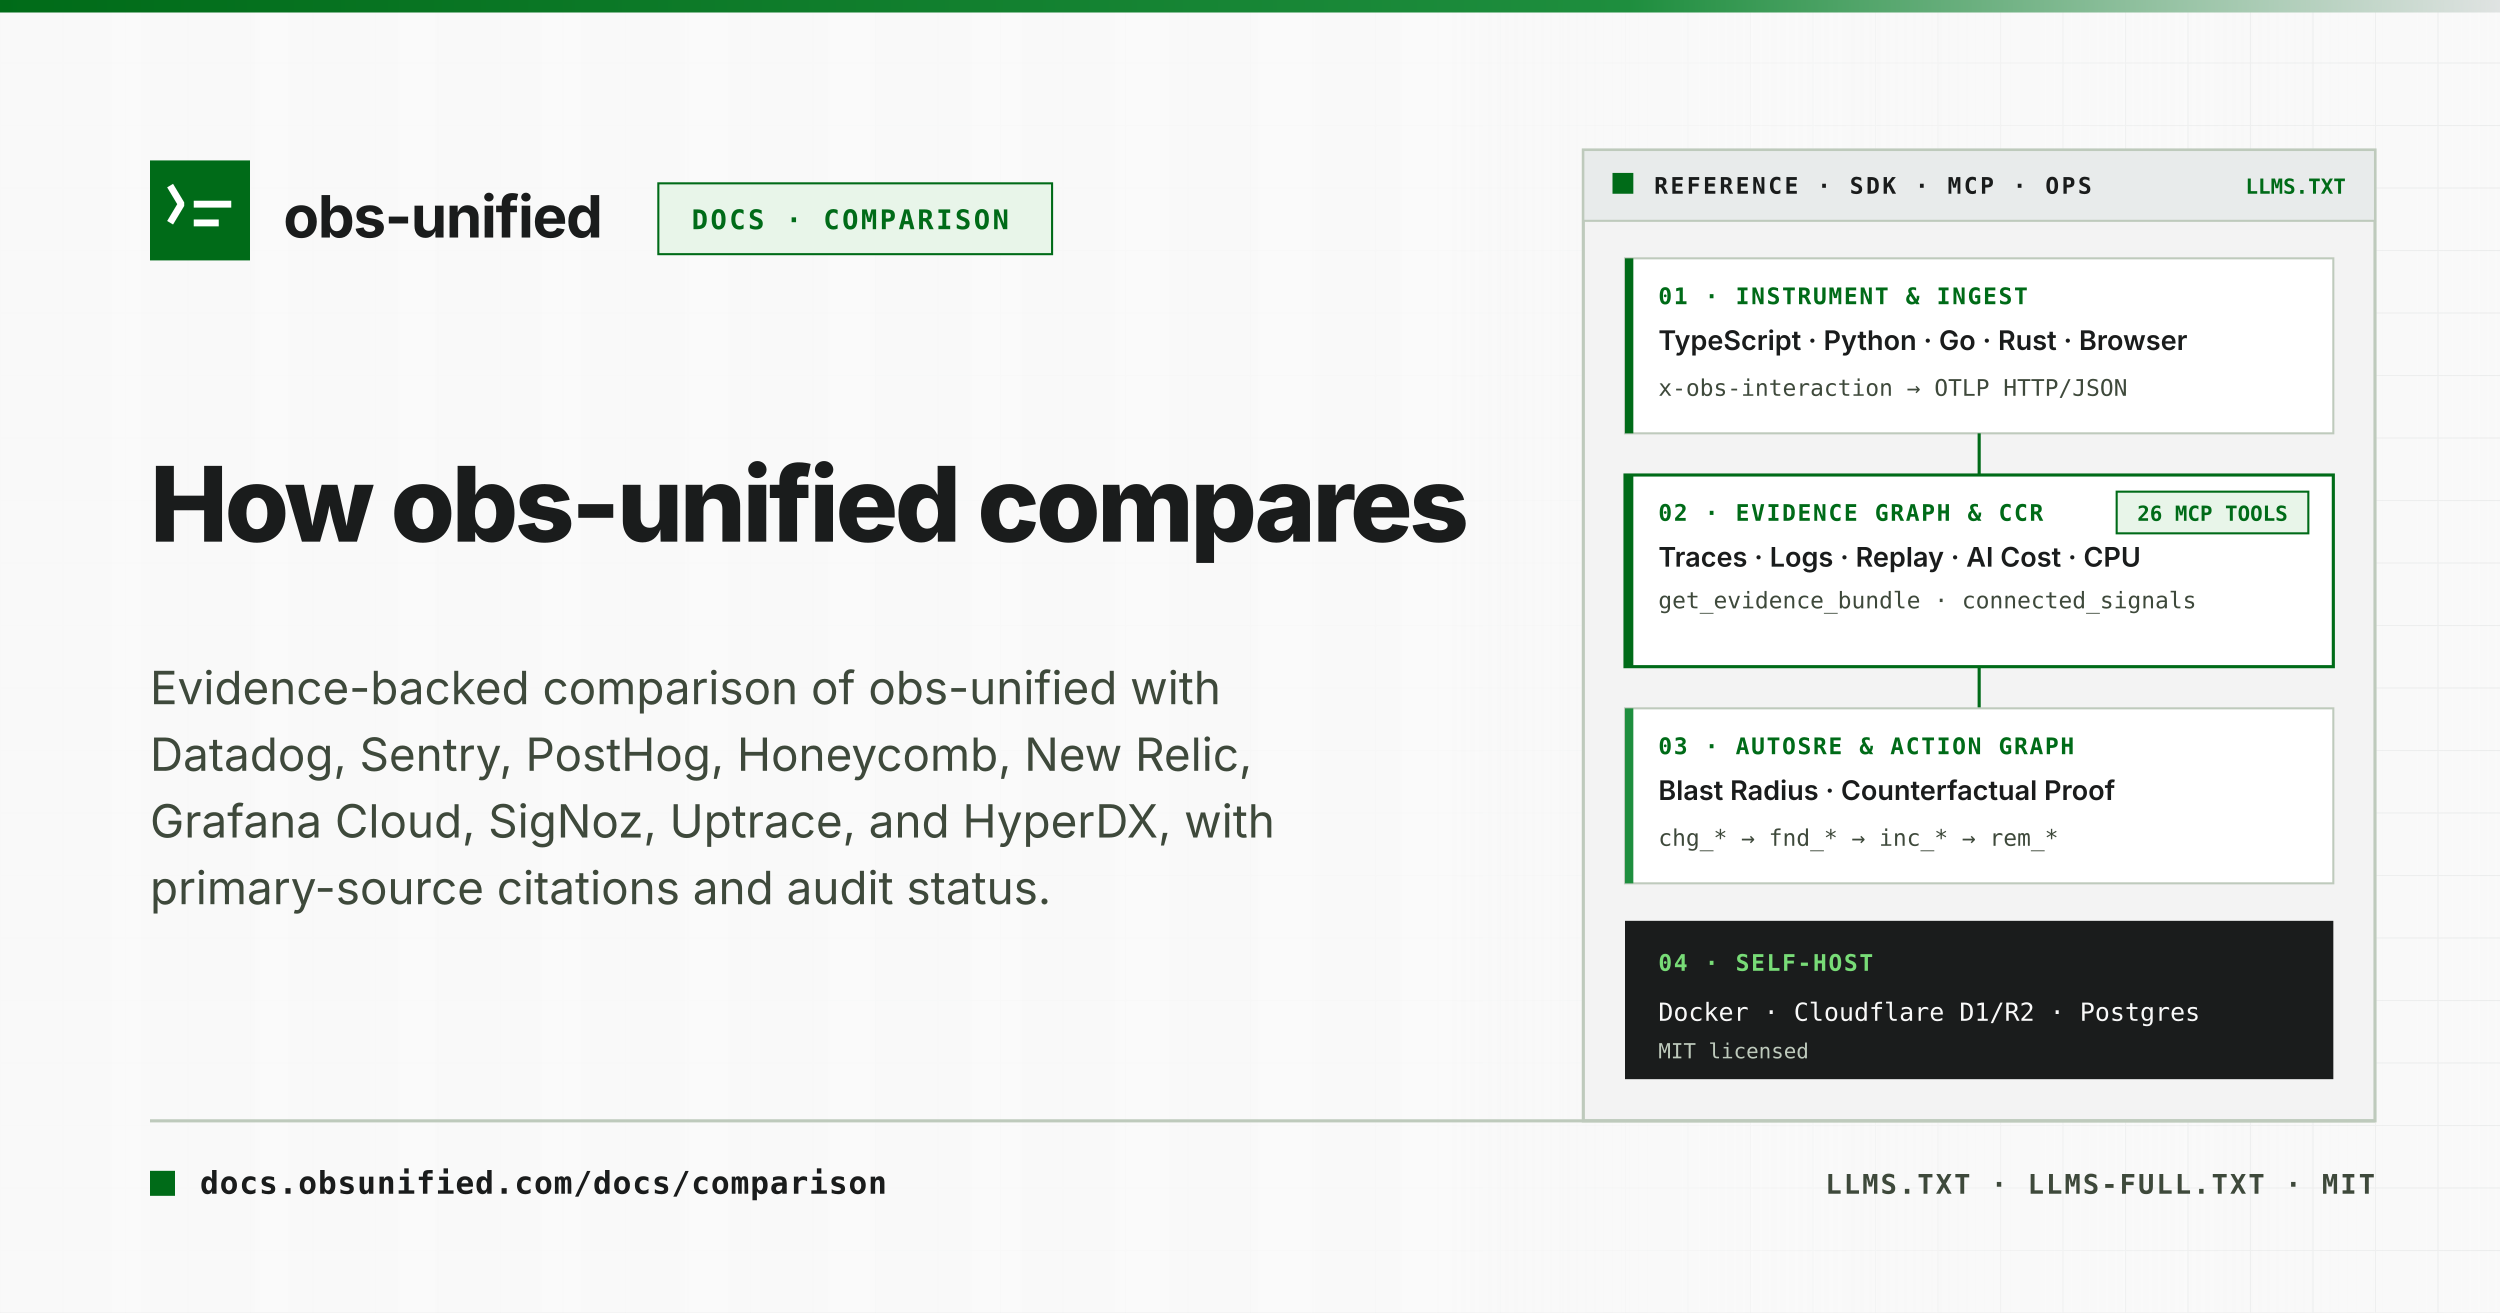
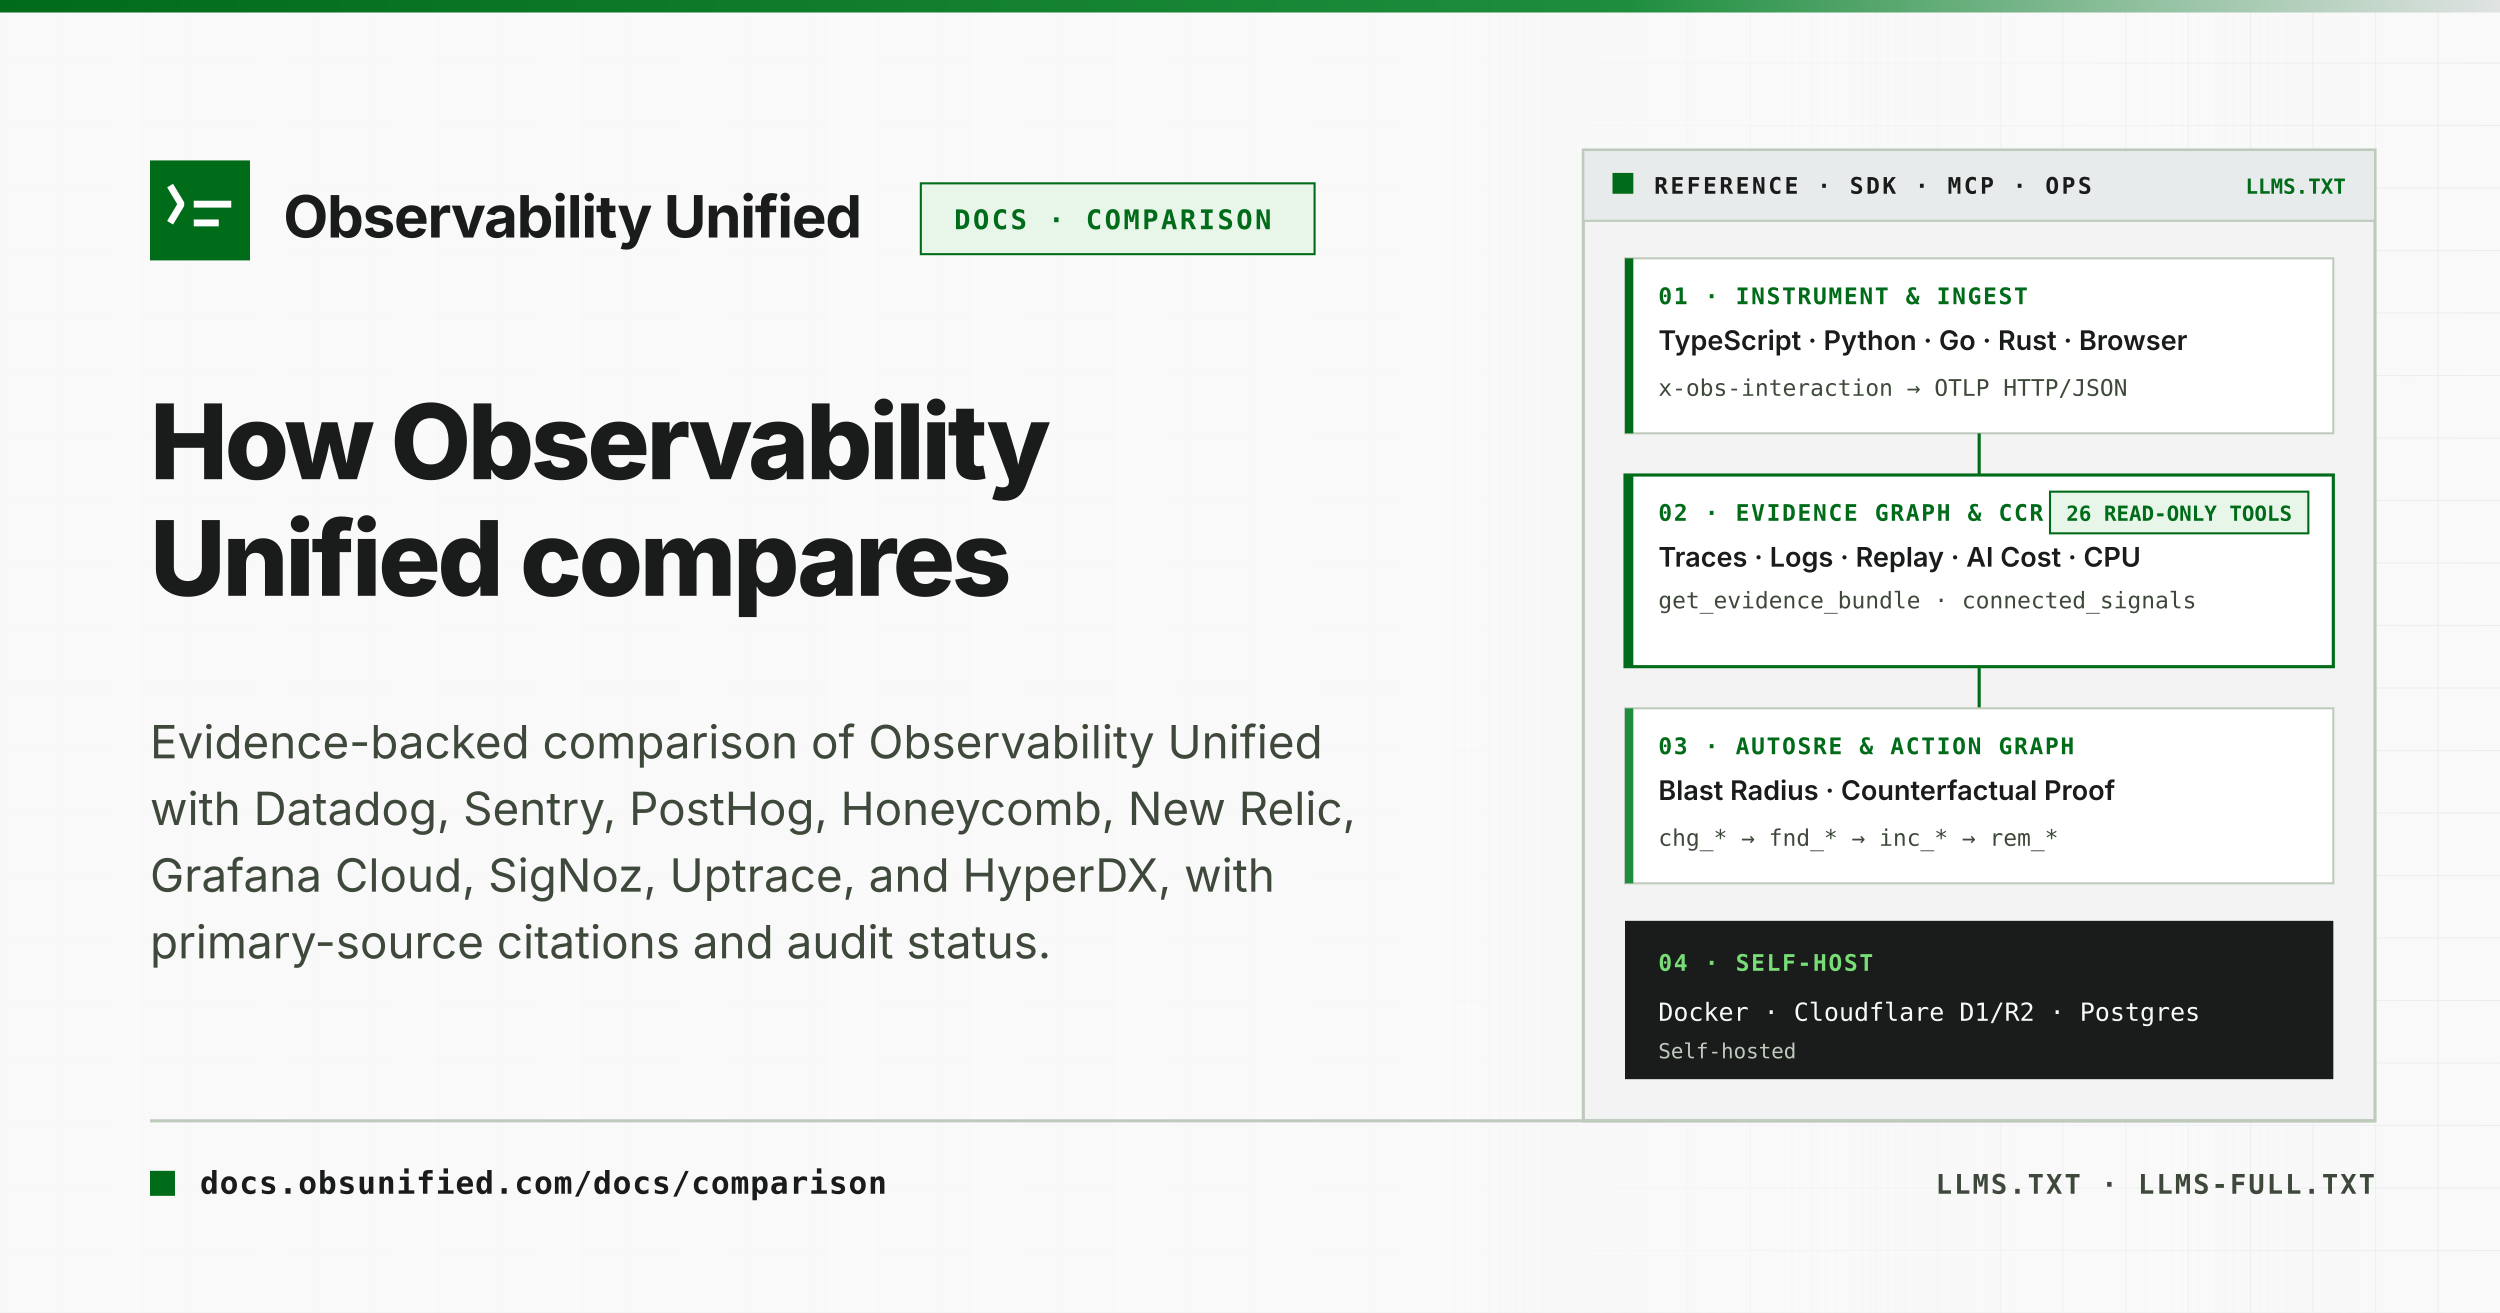
- <svg xmlns="http://www.w3.org/2000/svg" viewBox="0 0 1200 630" width="1200" height="630" role="img" aria-label="How obs-unified compares — obs-unified documentation">
+ <svg xmlns="http://www.w3.org/2000/svg" viewBox="0 0 1200 630" width="1200" height="630" role="img" aria-label="How Observability Unified compares — Observability Unified documentation">
  <defs>
    <pattern id="grid" width="30" height="30" patternUnits="userSpaceOnUse">
      <path d="M 30 0 L 0 0 0 30" fill="none" stroke="#E2E4E4" stroke-width="1" />
    </pattern>
    <linearGradient id="surfaceFade" x1="0" y1="0" x2="1" y2="0">
      <stop offset="0%" stop-color="#F9F9F9" stop-opacity="0.97" />
      <stop offset="58%" stop-color="#F9F9F9" stop-opacity="0.93" />
      <stop offset="100%" stop-color="#F9F9F9" stop-opacity="0.45" />
    </linearGradient>
    <linearGradient id="accentBar" x1="0" y1="0" x2="1" y2="0">
      <stop offset="0%" stop-color="#006B18" />
      <stop offset="65%" stop-color="#1E8E3E" />
      <stop offset="100%" stop-color="#E2E4E4" />
    </linearGradient>
  </defs>
  <rect width="1200" height="630" fill="#F9F9F9" />
  <rect width="1200" height="630" fill="url(#grid)" />
  <rect width="1200" height="630" fill="url(#surfaceFade)" />
  <rect x="0" y="0" width="1200" height="6" fill="url(#accentBar)" />
  <g transform="translate(760, 72)">
    <rect x="0" y="0" width="380" height="466" fill="#F3F3F3" stroke="#BECABC" stroke-width="1.5" />
    <rect x="0" y="0" width="380" height="34" fill="#E8EBEB" stroke="#BECABC" stroke-width="1" />
    <rect x="14" y="11" width="10" height="10" fill="#006B18" />
    <text x="34" y="21" font-family="'JetBrains Mono', 'SFMono-Regular', Menlo, monospace" font-size="11" font-weight="700" fill="#1A1C1C" letter-spacing="1.2">REFERENCE · SDK · MCP · OPS</text>
    <text x="366" y="21" text-anchor="end" font-family="'JetBrains Mono', 'SFMono-Regular', Menlo, monospace" font-size="10" font-weight="600" fill="#006B18">LLMS.TXT</text>
    <rect x="20" y="52" width="340" height="84" fill="#FFFFFF" stroke="#BECABC" stroke-width="1" />
    <rect x="20" y="52" width="4" height="84" fill="#006B18" />
    <text x="36" y="74" font-family="'JetBrains Mono', 'SFMono-Regular', Menlo, monospace" font-size="11" font-weight="700" fill="#006B18" letter-spacing="0.8">01 · INSTRUMENT &amp; INGEST</text>
    <text x="36" y="96" font-family="'Inter', -apple-system, sans-serif" font-size="13" font-weight="600" fill="#1A1C1C">TypeScript · Python · Go · Rust · Browser</text>
    <text x="36" y="118" font-family="'JetBrains Mono', 'SFMono-Regular', Menlo, monospace" font-size="11" font-weight="500" fill="#3E493B">x-obs-interaction → OTLP HTTP/JSON</text>
    <line x1="190" y1="136" x2="190" y2="156" stroke="#006B18" stroke-width="1.5" />
    <rect x="20" y="156" width="340" height="92" fill="#FFFFFF" stroke="#006B18" stroke-width="1.5" />
    <rect x="20" y="156" width="4" height="92" fill="#006B18" />
    <text x="36" y="178" font-family="'JetBrains Mono', 'SFMono-Regular', Menlo, monospace" font-size="11" font-weight="700" fill="#006B18" letter-spacing="0.8">02 · EVIDENCE GRAPH &amp; CCR</text>
    <text x="36" y="200" font-family="'Inter', -apple-system, sans-serif" font-size="13" font-weight="600" fill="#1A1C1C">Traces · Logs · Replay · AI Cost · CPU</text>
    <text x="36" y="220" font-family="'JetBrains Mono', 'SFMono-Regular', Menlo, monospace" font-size="11" font-weight="500" fill="#3E493B">get_evidence_bundle · connected_signals</text>
-     <rect x="256" y="164" width="92" height="20" fill="#E8F5E9" stroke="#006B18" stroke-width="1" />
-     <text x="302" y="178" text-anchor="middle" font-family="'JetBrains Mono', 'SFMono-Regular', Menlo, monospace" font-size="10" font-weight="700" fill="#006B18">26 MCP TOOLS</text>
+     <rect x="224" y="164" width="124" height="20" fill="#E8F5E9" stroke="#006B18" stroke-width="1" />
+     <text x="286" y="178" text-anchor="middle" font-family="'JetBrains Mono', 'SFMono-Regular', Menlo, monospace" font-size="10" font-weight="700" fill="#006B18">26 READ-ONLY TOOLS</text>
    <line x1="190" y1="248" x2="190" y2="268" stroke="#006B18" stroke-width="1.5" />
    <rect x="20" y="268" width="340" height="84" fill="#FFFFFF" stroke="#BECABC" stroke-width="1" />
    <rect x="20" y="268" width="4" height="84" fill="#1E8E3E" />
    <text x="36" y="290" font-family="'JetBrains Mono', 'SFMono-Regular', Menlo, monospace" font-size="11" font-weight="700" fill="#006B18" letter-spacing="0.8">03 · AUTOSRE &amp; ACTION GRAPH</text>
    <text x="36" y="312" font-family="'Inter', -apple-system, sans-serif" font-size="13" font-weight="600" fill="#1A1C1C">Blast Radius · Counterfactual Proof</text>
    <text x="36" y="334" font-family="'JetBrains Mono', 'SFMono-Regular', Menlo, monospace" font-size="11" font-weight="500" fill="#3E493B">chg_* → fnd_* → inc_* → rem_*</text>
    <rect x="20" y="370" width="340" height="76" fill="#1A1C1C" />
    <text x="36" y="394" font-family="'JetBrains Mono', 'SFMono-Regular', Menlo, monospace" font-size="11" font-weight="700" fill="#78DC77" letter-spacing="0.8">04 · SELF-HOST</text>
    <text x="36" y="418" font-family="'JetBrains Mono', 'SFMono-Regular', Menlo, monospace" font-size="12" font-weight="500" fill="#F9F9F9">Docker · Cloudflare D1/R2 · Postgres</text>
-     <text x="36" y="436" font-family="'JetBrains Mono', 'SFMono-Regular', Menlo, monospace" font-size="10" font-weight="500" fill="#BECABC">MIT licensed</text>
+     <text x="36" y="436" font-family="'JetBrains Mono', 'SFMono-Regular', Menlo, monospace" font-size="10" font-weight="500" fill="#BECABC">Self-hosted</text>
  </g>
  <g transform="translate(72, 72)">
    <g transform="translate(0, 5) scale(1.5)">
      <rect width="32" height="32" fill="#006B18" />
      <path d="M7 9 L10 14 L7 19" fill="none" stroke="#FFFFFF" stroke-width="2.2" stroke-linejoin="bevel" stroke-linecap="square" />
      <rect x="14" y="12.9" width="12" height="2.2" fill="#FFFFFF" />
      <rect x="14" y="18.9" width="8" height="2.2" fill="#FFFFFF" />
    </g>
-     <text x="64" y="42" font-family="'Inter', -apple-system, BlinkMacSystemFont, 'Segoe UI', sans-serif" font-size="28" font-weight="700" fill="#1A1C1C" letter-spacing="-0.6">obs-unified</text>
-     <rect x="244" y="16" width="189" height="34" fill="#E8F5E9" stroke="#006B18" stroke-width="1" />
-     <text x="260" y="38" font-family="'JetBrains Mono', 'SFMono-Regular', Menlo, monospace" font-size="13" font-weight="700" fill="#006B18" letter-spacing="1.2">DOCS · COMPARISON</text>
+     <text x="64" y="42" font-family="'Inter', -apple-system, BlinkMacSystemFont, 'Segoe UI', sans-serif" font-size="28" font-weight="700" fill="#1A1C1C" letter-spacing="-0.6">Observability Unified</text>
+     <rect x="370" y="16" width="189" height="34" fill="#E8F5E9" stroke="#006B18" stroke-width="1" />
+     <text x="386" y="38" font-family="'JetBrains Mono', 'SFMono-Regular', Menlo, monospace" font-size="13" font-weight="700" fill="#006B18" letter-spacing="1.2">DOCS · COMPARISON</text>
  </g>
-   <text x="72" y="260" font-family="'Inter', -apple-system, BlinkMacSystemFont, 'Segoe UI', sans-serif" font-size="50" font-weight="800" fill="#1A1C1C" letter-spacing="-1.6">How obs-unified compares</text>
-   <text x="72" y="338" font-family="'Inter', -apple-system, BlinkMacSystemFont, 'Segoe UI', sans-serif" font-size="22" font-weight="400" fill="#3E493B">Evidence-backed comparison of obs-unified with</text>
-   <text x="72" y="370" font-family="'Inter', -apple-system, BlinkMacSystemFont, 'Segoe UI', sans-serif" font-size="22" font-weight="400" fill="#3E493B">Datadog, Sentry, PostHog, Honeycomb, New Relic,</text>
-   <text x="72" y="402" font-family="'Inter', -apple-system, BlinkMacSystemFont, 'Segoe UI', sans-serif" font-size="22" font-weight="400" fill="#3E493B">Grafana Cloud, SigNoz, Uptrace, and HyperDX, with</text>
-   <text x="72" y="434" font-family="'Inter', -apple-system, BlinkMacSystemFont, 'Segoe UI', sans-serif" font-size="22" font-weight="400" fill="#3E493B">primary-source citations and audit status.</text>
+   <text x="72" y="230" font-family="'Inter', -apple-system, BlinkMacSystemFont, 'Segoe UI', sans-serif" font-size="50" font-weight="800" fill="#1A1C1C" letter-spacing="-1.6">How Observability</text>
+   <text x="72" y="286" font-family="'Inter', -apple-system, BlinkMacSystemFont, 'Segoe UI', sans-serif" font-size="50" font-weight="800" fill="#1A1C1C" letter-spacing="-1.6">Unified compares</text>
+   <text x="72" y="364" font-family="'Inter', -apple-system, BlinkMacSystemFont, 'Segoe UI', sans-serif" font-size="22" font-weight="400" fill="#3E493B">Evidence-backed comparison of Observability Unified</text>
+   <text x="72" y="396" font-family="'Inter', -apple-system, BlinkMacSystemFont, 'Segoe UI', sans-serif" font-size="22" font-weight="400" fill="#3E493B">with Datadog, Sentry, PostHog, Honeycomb, New Relic,</text>
+   <text x="72" y="428" font-family="'Inter', -apple-system, BlinkMacSystemFont, 'Segoe UI', sans-serif" font-size="22" font-weight="400" fill="#3E493B">Grafana Cloud, SigNoz, Uptrace, and HyperDX, with</text>
+   <text x="72" y="460" font-family="'Inter', -apple-system, BlinkMacSystemFont, 'Segoe UI', sans-serif" font-size="22" font-weight="400" fill="#3E493B">primary-source citations and audit status.</text>
  <line x1="72" y1="538" x2="1140" y2="538" stroke="#BECABC" stroke-width="1.5" />
  <rect x="72" y="562" width="12" height="12" fill="#006B18" />
  <text x="96" y="573" font-family="'JetBrains Mono', 'SFMono-Regular', Menlo, monospace" font-size="15" font-weight="700" fill="#1A1C1C" letter-spacing="0.4">docs.obsunified.com/docs/comparison</text>
-   <text x="1140" y="573" text-anchor="end" font-family="'JetBrains Mono', 'SFMono-Regular', Menlo, monospace" font-size="13" font-weight="600" fill="#3E493B" letter-spacing="1">LLMS.TXT · LLMS-FULL.TXT · MIT</text>
+   <text x="1140" y="573" text-anchor="end" font-family="'JetBrains Mono', 'SFMono-Regular', Menlo, monospace" font-size="13" font-weight="600" fill="#3E493B" letter-spacing="1">LLMS.TXT · LLMS-FULL.TXT</text>
</svg>
